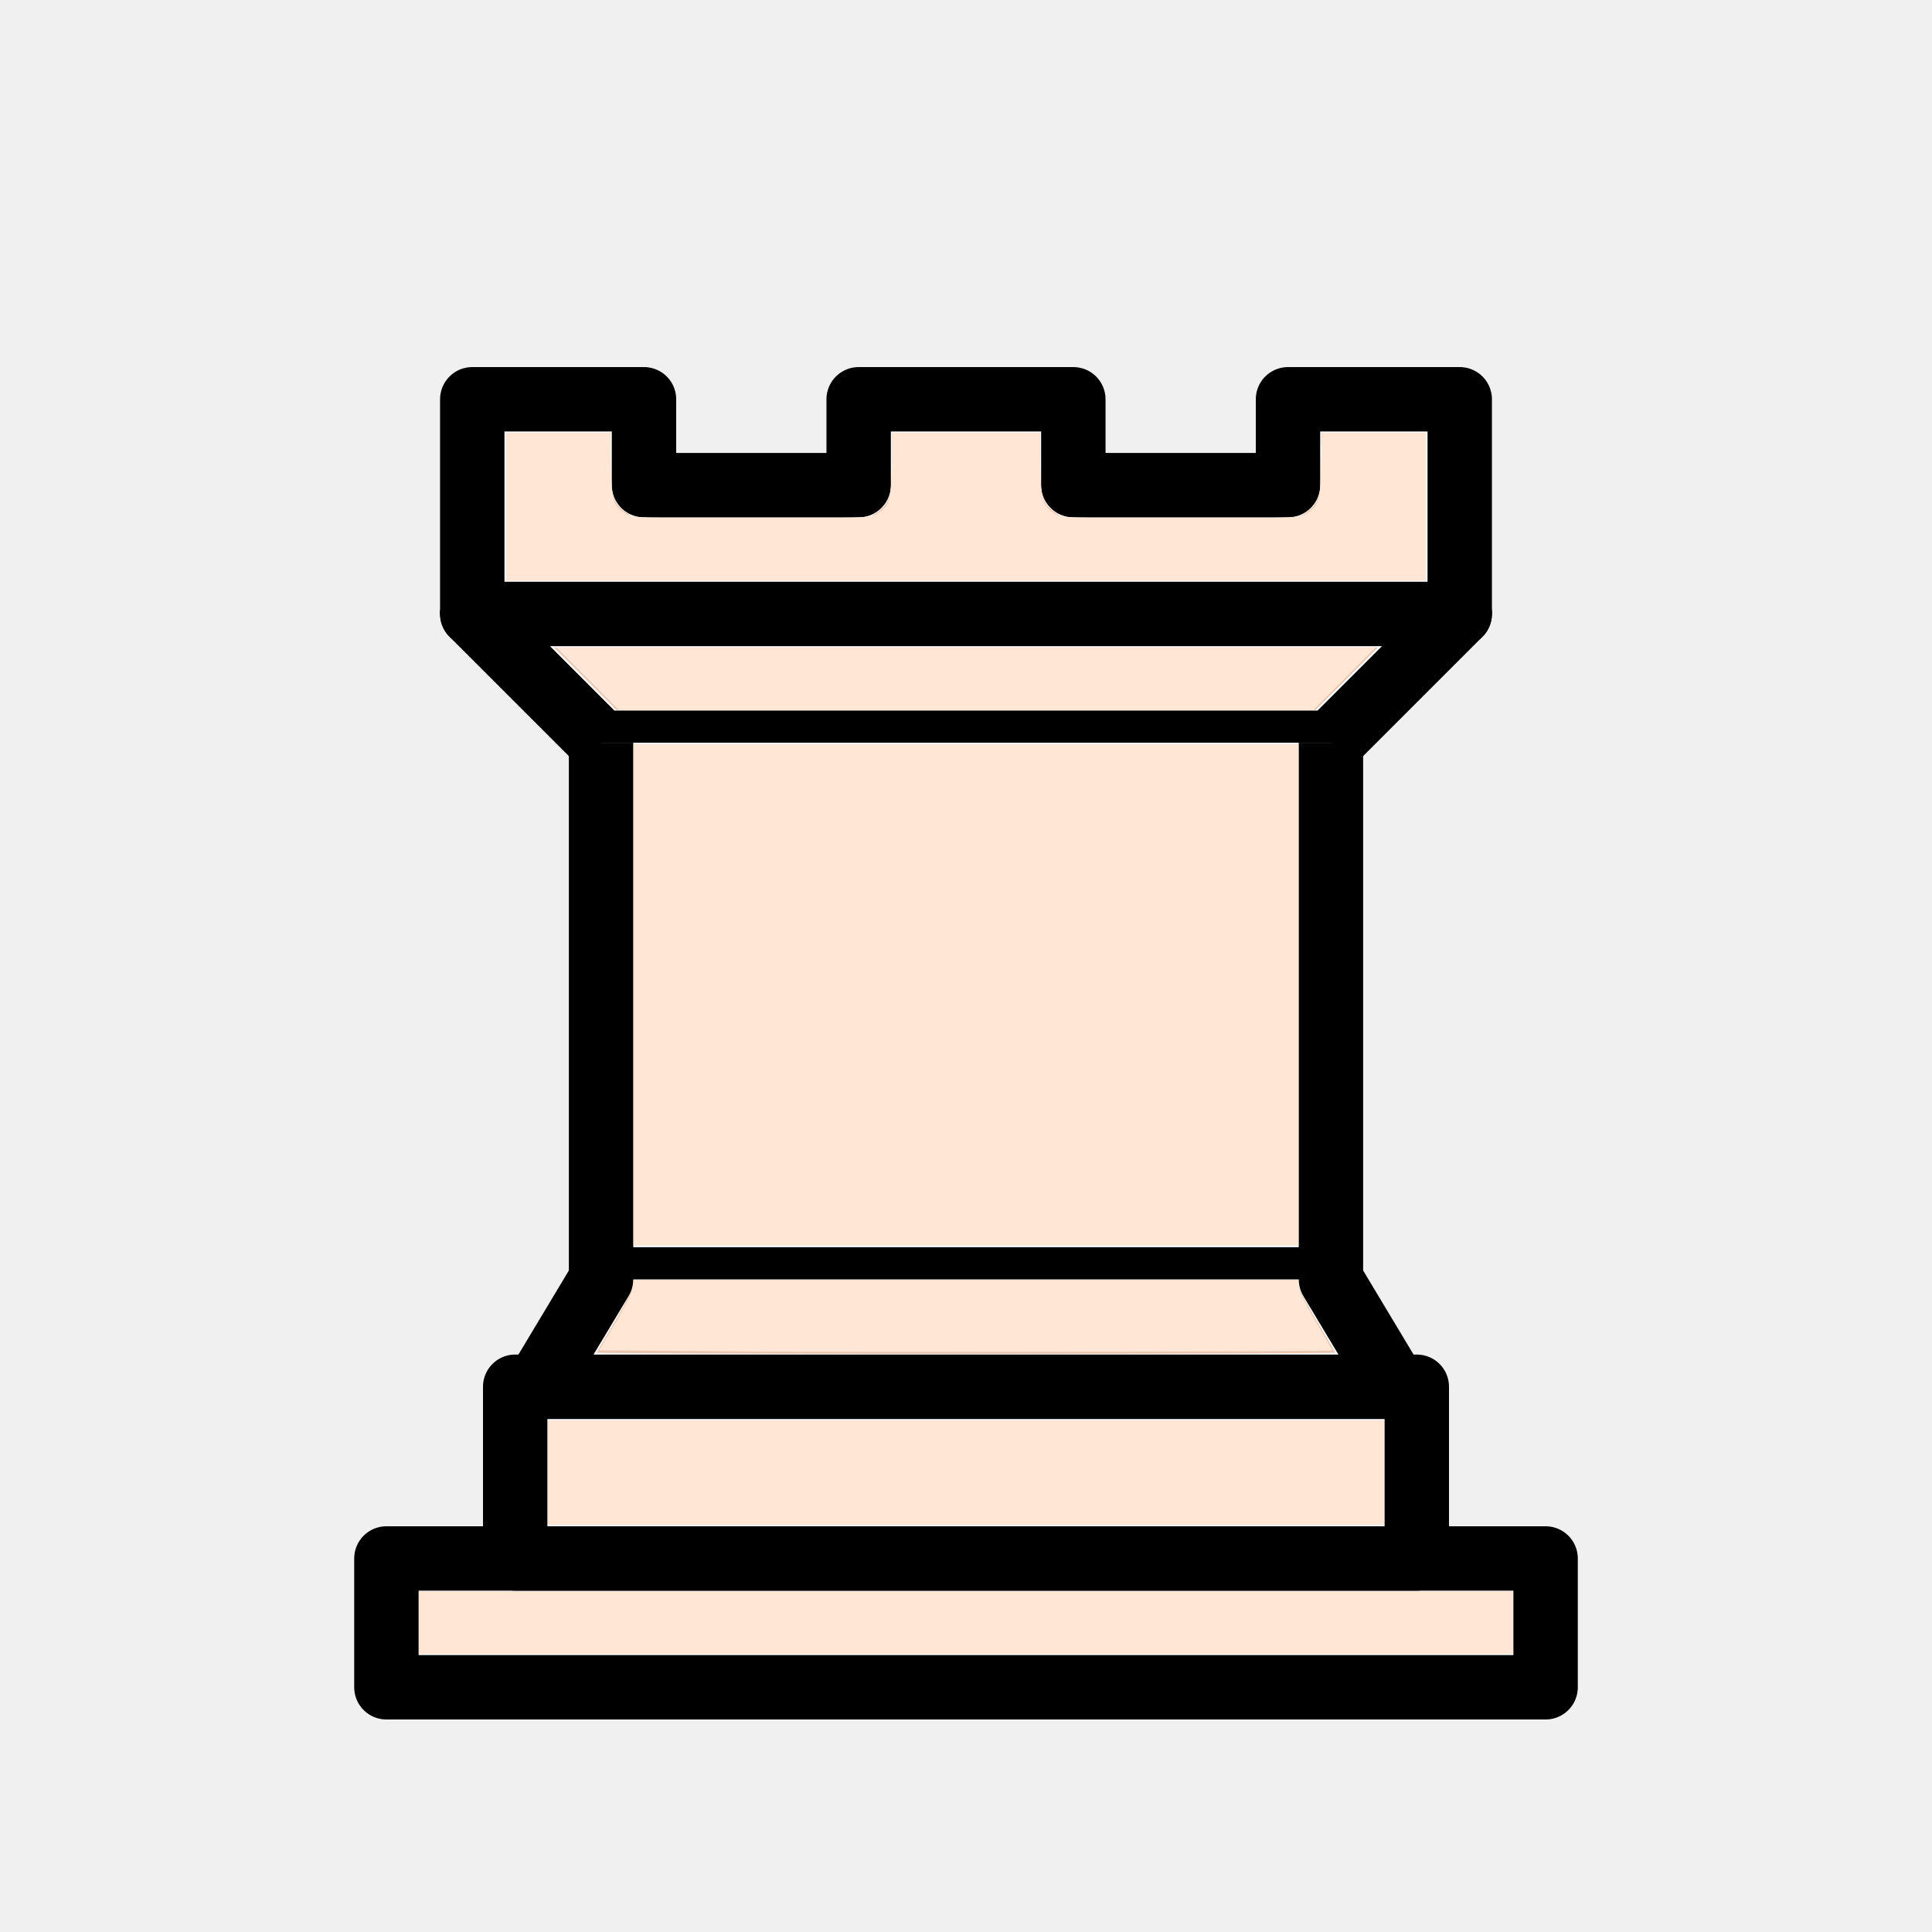
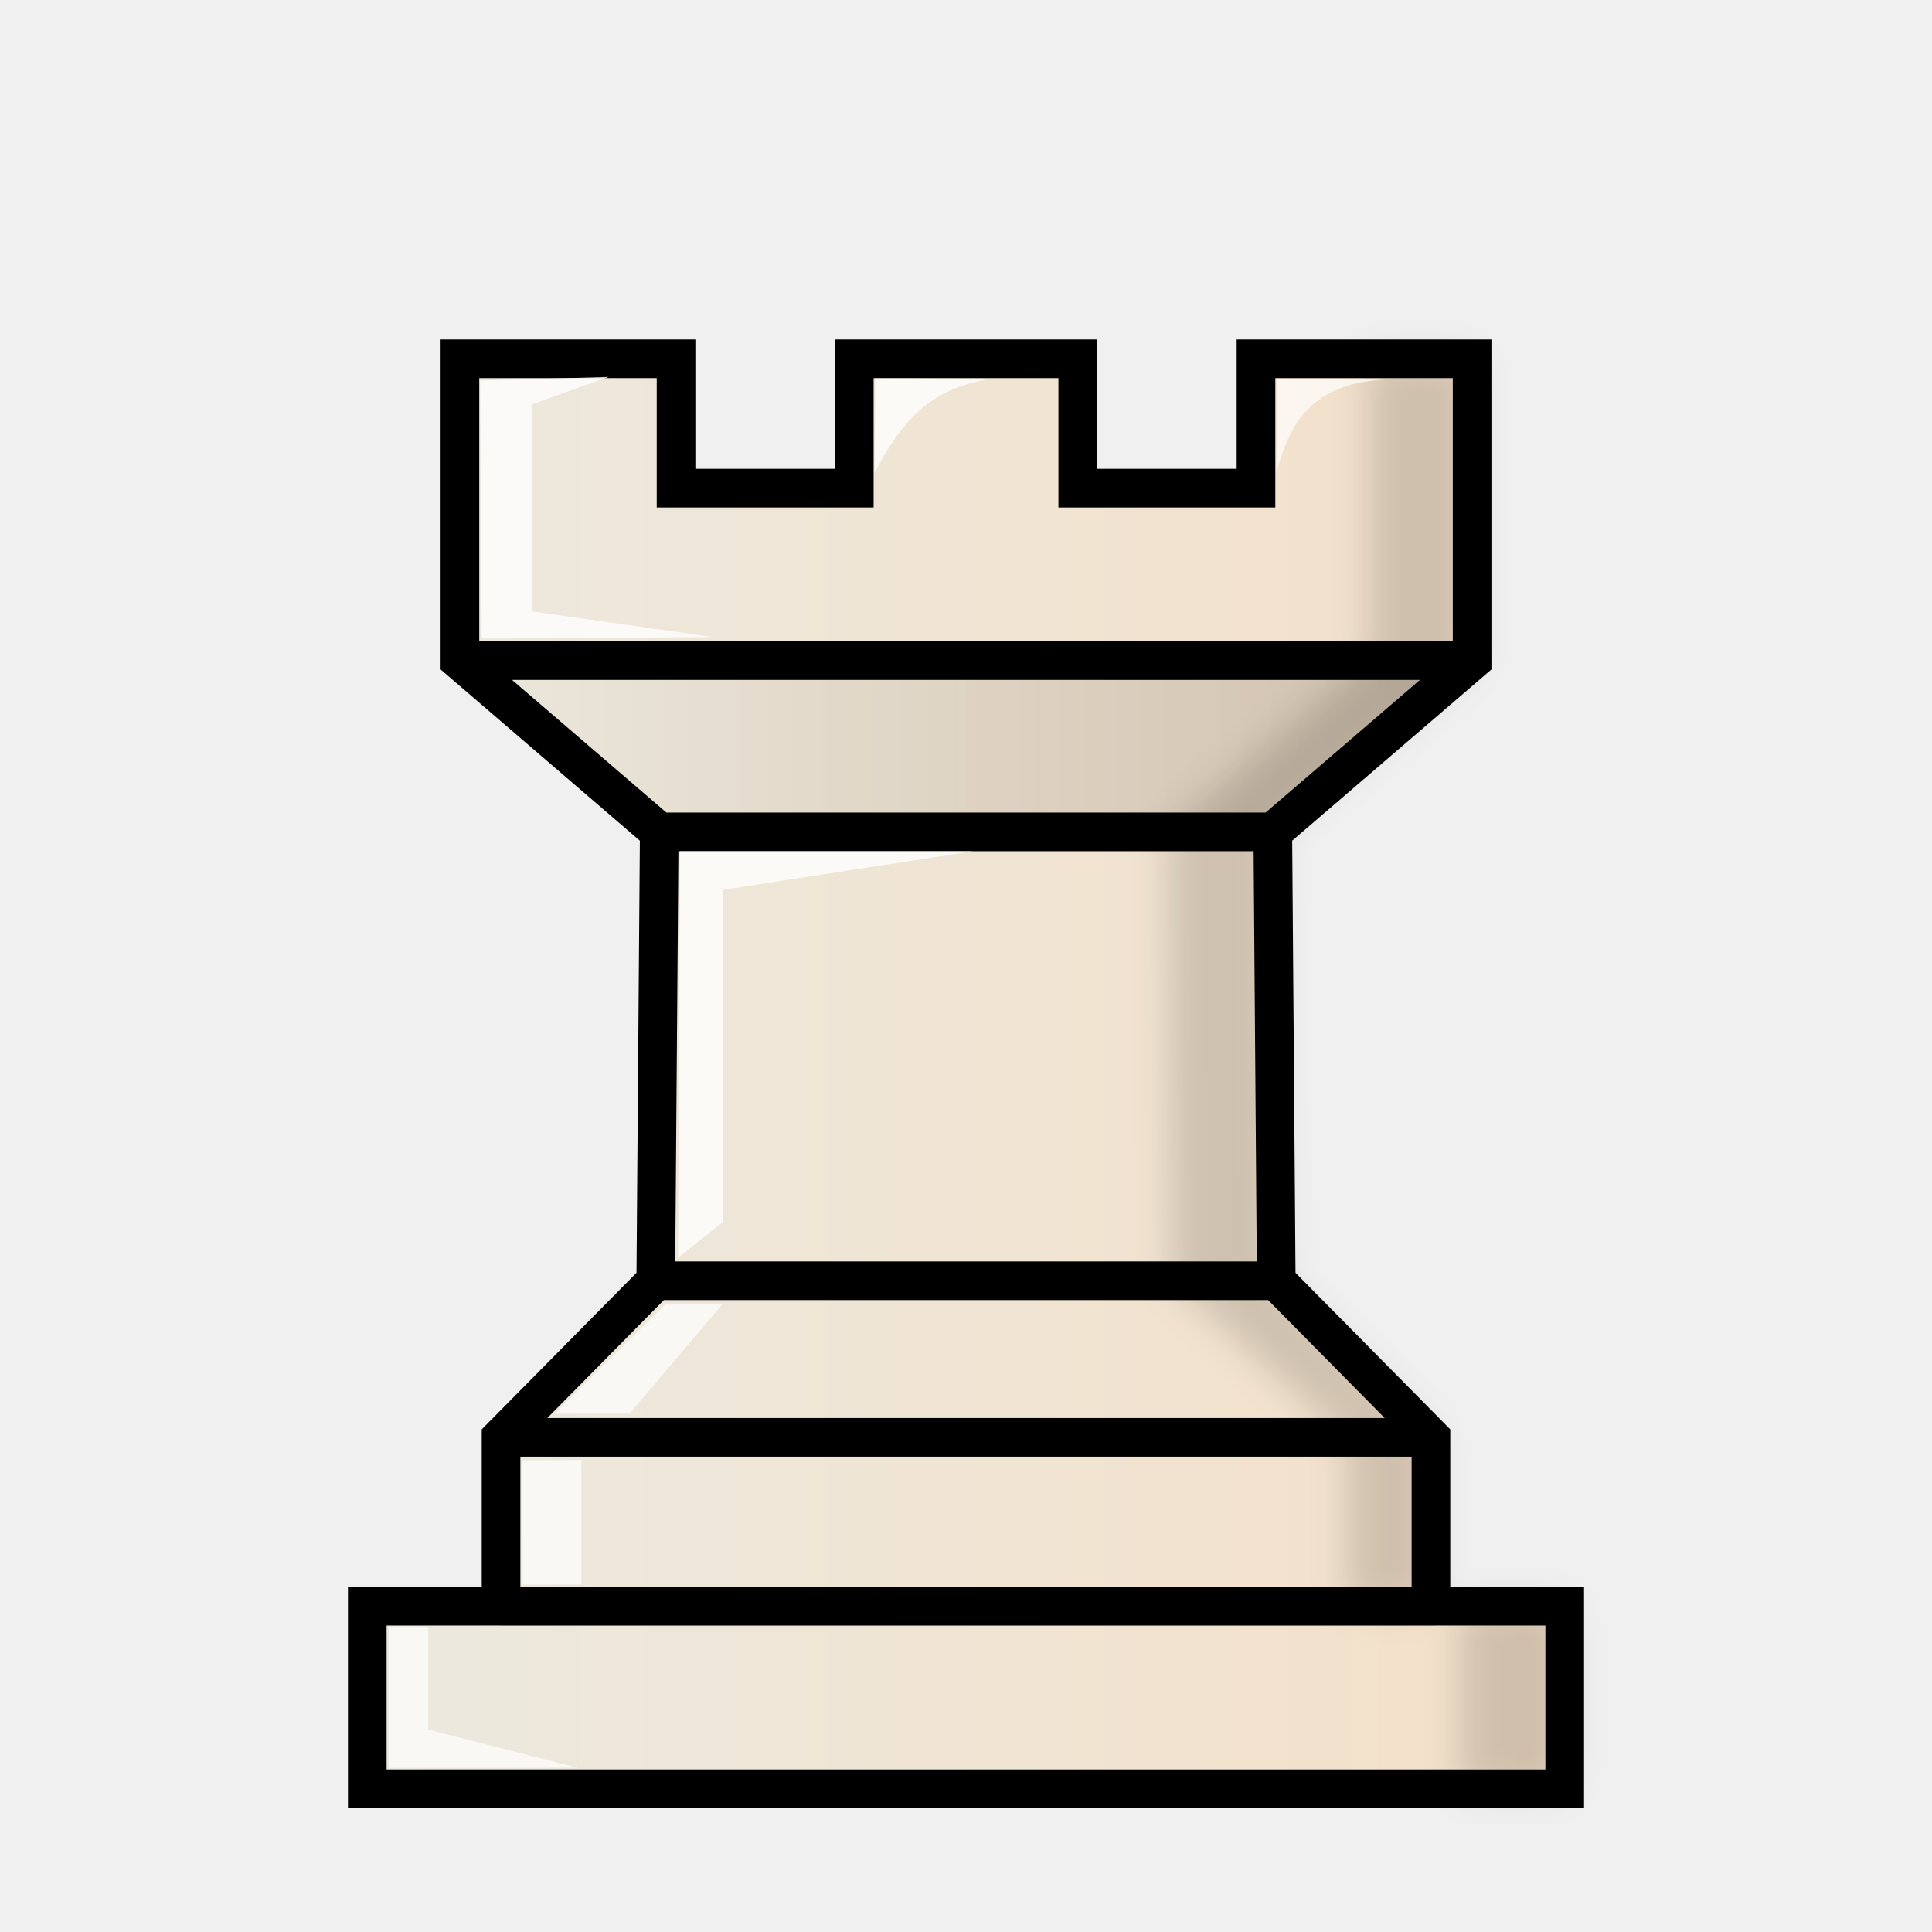
- <svg xmlns="http://www.w3.org/2000/svg" version="1.1" width="45" height="45" id="svg18">
-   <defs id="defs22" />
-   <g style="opacity:1;fill:#ffffff;fill-opacity:1;fill-rule:evenodd;stroke:#000000;stroke-width:1.5;stroke-linecap:round;stroke-linejoin:round;stroke-miterlimit:4;stroke-dasharray:none;stroke-opacity:1" transform="translate(0,0.3)" id="g16">
-     <path d="M 9,39 H 36 V 36 H 9 Z" style="stroke-linecap:butt" id="path2" />
-     <path d="m 12,36 v -4 h 21 v 4 z" style="stroke-linecap:butt" id="path4" />
-     <path d="M 11,14 V 9 h 4 v 2 h 5 V 9 h 5 v 2 h 5 V 9 h 4 v 5" style="stroke-linecap:butt" id="path6" />
-     <path d="m 34,14 -3,3 H 14 l -3,-3" id="path8" />
-     <path d="M 31,17 V 29.5 H 14 V 17" style="stroke-linecap:butt;stroke-linejoin:miter" id="path10" />
-     <path d="m 31,29.5 1.5,2.5 h -20 L 14,29.5" id="path12" />
-     <path d="M 11,14 H 34" style="fill:none;stroke:#000000;stroke-linejoin:miter" id="path14" />
-   </g>
-   <path style="fill:#e9c6af;stroke-width:0.054" d="M 14.758,23.172 V 17.339 H 22.5 30.242 v 5.833 5.833 H 22.5 14.758 Z" id="path322" />
-   <path style="fill:#e9c6af;stroke-width:0.054" d="M 13.629,15.806 12.905,15.081 H 22.5 32.095 l -0.724,0.726 -0.724,0.726 H 22.5 14.353 Z" id="path324" />
-   <path style="fill:#e9c6af;stroke-width:0.054" d="m 11.801,11.801 v -1.72 h 1.21 1.21 l 8.6e-5,0.685 c 9.7e-5,0.78 0.061,0.975 0.371,1.182 l 0.183,0.122 H 17.5 20.226 l 0.183,-0.122 c 0.31,-0.207 0.371,-0.402 0.371,-1.182 l 8.3e-5,-0.685 H 22.5 24.22 l 1.08e-4,0.685 c 1.07e-4,0.78 0.061,0.975 0.371,1.182 l 0.183,0.122 H 27.5 30.226 l 0.183,-0.122 c 0.31,-0.207 0.371,-0.402 0.371,-1.182 l 8.3e-5,-0.685 h 1.21 1.21 v 1.72 1.72 H 22.5 11.801 Z" id="path326" />
-   <path style="fill:#e9c6af;stroke-width:0.054" d="m 13.898,31.509 c 0,-0.013 0.194,-0.345 0.43,-0.739 0.237,-0.394 0.43,-0.771 0.43,-0.837 l 6.8e-5,-0.121 H 22.5 30.242 l 5.4e-5,0.121 c 3.7e-5,0.067 0.194,0.443 0.43,0.837 0.237,0.394 0.43,0.727 0.43,0.739 0,0.013 -3.871,0.023 -8.602,0.023 -4.731,0 -8.602,-0.01 -8.602,-0.023 z" id="path328" />
-   <path style="fill:#e9c6af;stroke-width:0.054" d="M 12.769,34.301 V 33.091 H 22.5 32.231 v 1.21 1.21 H 22.5 12.769 Z" id="path330" />
-   <path style="fill:#e9c6af;stroke-width:0.054" d="M 9.758,37.796 V 37.07 H 22.5 35.242 v 0.726 0.726 H 22.5 9.758 Z" id="path332" />
-   <path style="fill:#ffe6d5;stroke-width:0.054" d="m 11.801,11.801 v -1.72 h 1.205 1.205 l 0.018,0.766 c 0.02,0.83 0.049,0.924 0.352,1.123 0.142,0.093 0.316,0.099 2.92,0.099 2.604,0 2.778,-0.006 2.92,-0.099 0.302,-0.199 0.332,-0.293 0.352,-1.123 l 0.018,-0.766 H 22.5 24.21 l 0.018,0.766 c 0.02,0.83 0.049,0.924 0.352,1.123 0.142,0.093 0.316,0.099 2.92,0.099 2.604,0 2.778,-0.006 2.92,-0.099 0.302,-0.199 0.332,-0.293 0.352,-1.123 l 0.018,-0.766 h 1.205 1.205 v 1.72 1.72 H 22.5 11.801 Z" id="path193" />
-   <path style="fill:#ffe6d5;stroke-width:0.054" d="M 13.683,15.806 12.958,15.081 H 22.5 32.042 l -0.724,0.726 -0.724,0.726 H 22.5 14.407 Z" id="path195" />
-   <path style="fill:#ffe6d5;stroke-width:0.054" d="M 14.758,23.172 V 17.339 H 22.5 30.242 v 5.833 5.833 H 22.5 14.758 Z" id="path197" />
-   <path style="fill:#ffe6d5;stroke-width:0.054" d="m 17.46,31.478 -3.508,-0.027 0.273,-0.455 c 0.368,-0.613 0.533,-0.945 0.533,-1.076 V 29.812 H 22.5 30.242 v 0.109 c 0,0.131 0.164,0.463 0.531,1.073 0.149,0.249 0.266,0.456 0.26,0.461 -0.037,0.028 -10.632,0.046 -13.573,0.024 z" id="path199" />
-   <path style="fill:#ffe6d5;stroke-width:0.054" d="M 12.769,34.301 V 33.091 H 22.5 32.231 v 1.21 1.21 H 22.5 12.769 Z" id="path201" />
-   <path style="fill:#ffe6d5;stroke-width:0.054" d="M 9.758,37.796 V 37.07 H 22.5 35.242 v 0.726 0.726 H 22.5 9.758 Z" id="path203" />
+ <svg xmlns="http://www.w3.org/2000/svg" width="50mm" height="50mm" clip-rule="evenodd" fill-rule="evenodd" image-rendering="optimizeQuality" shape-rendering="geometricPrecision" text-rendering="geometricPrecision" version="1.1" viewBox="0 0 50 50">
+   <defs>
+     <linearGradient id="linearGradient2472-2" x1="9.241" x2="40.761" y1="27.266" y2="27.266" gradientTransform="matrix(1.0155 0 0 1.0103 -.38852 .48153)" gradientUnits="userSpaceOnUse">
+       <stop stop-color="#ece9df" offset="0" />
+       <stop stop-color="#f4e0c8" offset="1" />
+     </linearGradient>
+     <filter id="filter1568-2" x="-.113" y="-.03" width="1.225" height="1.061" color-interpolation-filters="sRGB">
+       <feGaussianBlur stdDeviation="0.467" />
+     </filter>
+     <linearGradient id="linearGradient2360" x1="9.005" x2="40.995" y1="26.762" y2="26.762" gradientTransform="translate(-.00047 1.0289)" gradientUnits="userSpaceOnUse">
+       <stop stop-color="#ece9df" offset="0" />
+       <stop stop-color="#f4e0c8" offset="1" />
+     </linearGradient>
+     <filter id="filter1568-2-3-0" x="-.112" y="-.03" width="1.223" height="1.061" color-interpolation-filters="sRGB">
+       <feGaussianBlur stdDeviation="0.463" />
+     </filter>
+     <linearGradient id="linearGradient2362" x1="-36.133" x2="-9.938" y1="-313.97" y2="-313.97" gradientTransform="matrix(-1 0 0 1 1.964 333.28)" gradientUnits="userSpaceOnUse">
+       <stop style="stop-color:#000000" offset="0" />
+       <stop style="stop-color:#000000;stop-opacity:0" offset="1" />
+     </linearGradient>
+   </defs>
+   <path d="m12.973 41.57h24.121m-24.127-4.371h24.066m-20.061-4.052h16.058m-15.968-11.618h15.879m-21.038-4.433h26.196m-26.196-7.811v7.811l5.158 4.433-0.09 11.618-4.004 4.051v4.371h-3.462v4.726h30.99v-4.726h-3.462v-4.371l-4.004-4.051-0.089-11.618 5.158-4.433v-7.811h-5.593v3.348h-4.613v-3.348h-5.783v3.348h-4.613v-3.348z" clip-rule="evenodd" fill="url(#linearGradient2472-2)" fill-rule="evenodd" image-rendering="optimizeQuality" shape-rendering="geometricPrecision" stroke="#000000" stroke-linecap="round" style="fill:url(#linearGradient2360)" />
+   <path transform="matrix(1.031 0 0 1.0112 -12.232 280.67)" d="m46.199-268.38v7.725l-5.02 4.386 0.089 11.489 4.413 4.007 5.16e-4 5.4e-4 -4.32e-4 4.322h2.828v4.673h2.632v-4.673h-3.358l4.32e-4 -4.322-5.17e-4 -5.4e-4 -3.883-4.007-0.089-11.492 5.003-4.383v-7.725z" clip-rule="evenodd" fill-rule="evenodd" filter="url(#filter1568-2)" image-rendering="optimizeQuality" opacity=".25" shape-rendering="geometricPrecision" style="filter:url(#filter1568-2-3-0);mix-blend-mode:normal;opacity:.15" />
+   <path d="m12.466 16.525-0.041-6.675 3.328-0.095-1.997 0.711v5.356l4.705 0.666z" style="clip-rule:evenodd;fill-rule:evenodd;fill:#ffffff;image-rendering:optimizeQuality;mix-blend-mode:normal;opacity:.8;shape-rendering:geometricPrecision" />
+   <path d="m17.596 22.031h7.58l-6.468 0.999v8.598l-1.161 0.922z" opacity=".9" style="clip-rule:evenodd;fill-rule:evenodd;fill:#ffffff;image-rendering:optimizeQuality;mix-blend-mode:normal;opacity:.8;shape-rendering:geometricPrecision" />
+   <path d="m14.358 36.582 2.86-2.83h1.479l-2.401 2.83z" opacity=".7" style="clip-rule:evenodd;fill-rule:evenodd;fill:#ffffff;image-rendering:optimizeQuality;mix-blend-mode:normal;shape-rendering:geometricPrecision" />
+   <path d="m13.518 37.794 0.005 3.214h1.524l-0.003-3.225z" opacity=".7" style="clip-rule:evenodd;fill-rule:evenodd;fill:#ffffff;image-rendering:optimizeQuality;mix-blend-mode:normal;shape-rendering:geometricPrecision" />
+   <path d="m10.067 42.104h1.015v2.659l3.872 0.988h-4.887z" opacity=".7" style="clip-rule:evenodd;fill-rule:evenodd;fill:#ffffff;image-rendering:optimizeQuality;mix-blend-mode:normal;shape-rendering:geometricPrecision" />
+   <path d="m22.651 9.794-0.017 2.433c0.658-1.23 1.363-2.177 3.026-2.425z" style="clip-rule:evenodd;fill-rule:evenodd;fill:#ffffff;image-rendering:optimizeQuality;mix-blend-mode:normal;opacity:.8;shape-rendering:geometricPrecision" />
+   <path d="m33.051 9.807-0.017 2.433c0.388-1.52 1.111-2.389 3.026-2.425z" style="clip-rule:evenodd;fill-rule:evenodd;fill:#ffffff;image-rendering:optimizeQuality;mix-blend-mode:normal;opacity:.7;shape-rendering:geometricPrecision" />
+   <path d="m38.098 17.097h-26.195l5.16 4.433h15.876z" style="clip-rule:evenodd;fill-rule:evenodd;fill:url(#linearGradient2362);image-rendering:optimizeQuality;opacity:.15;shape-rendering:geometricPrecision" />
</svg>
